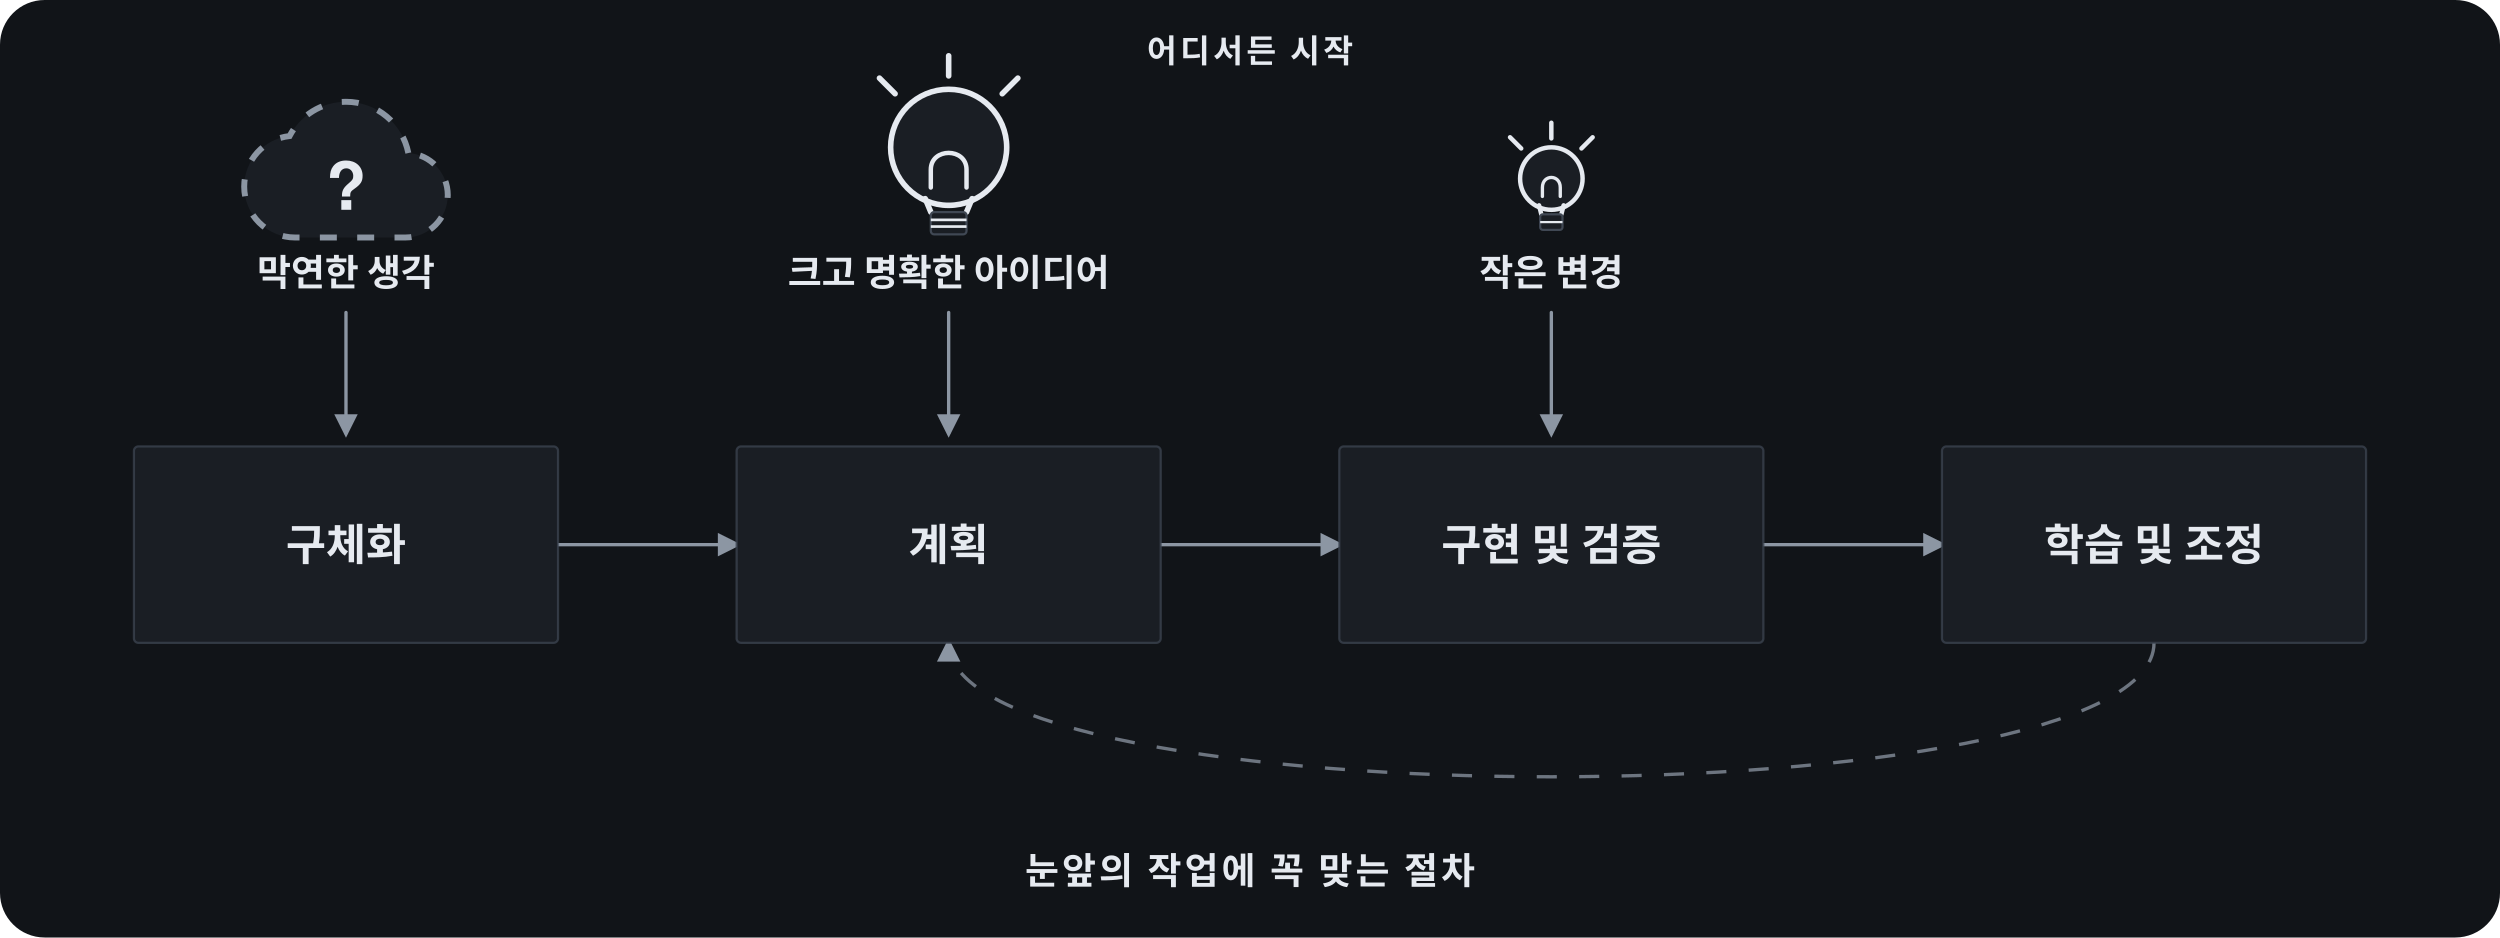
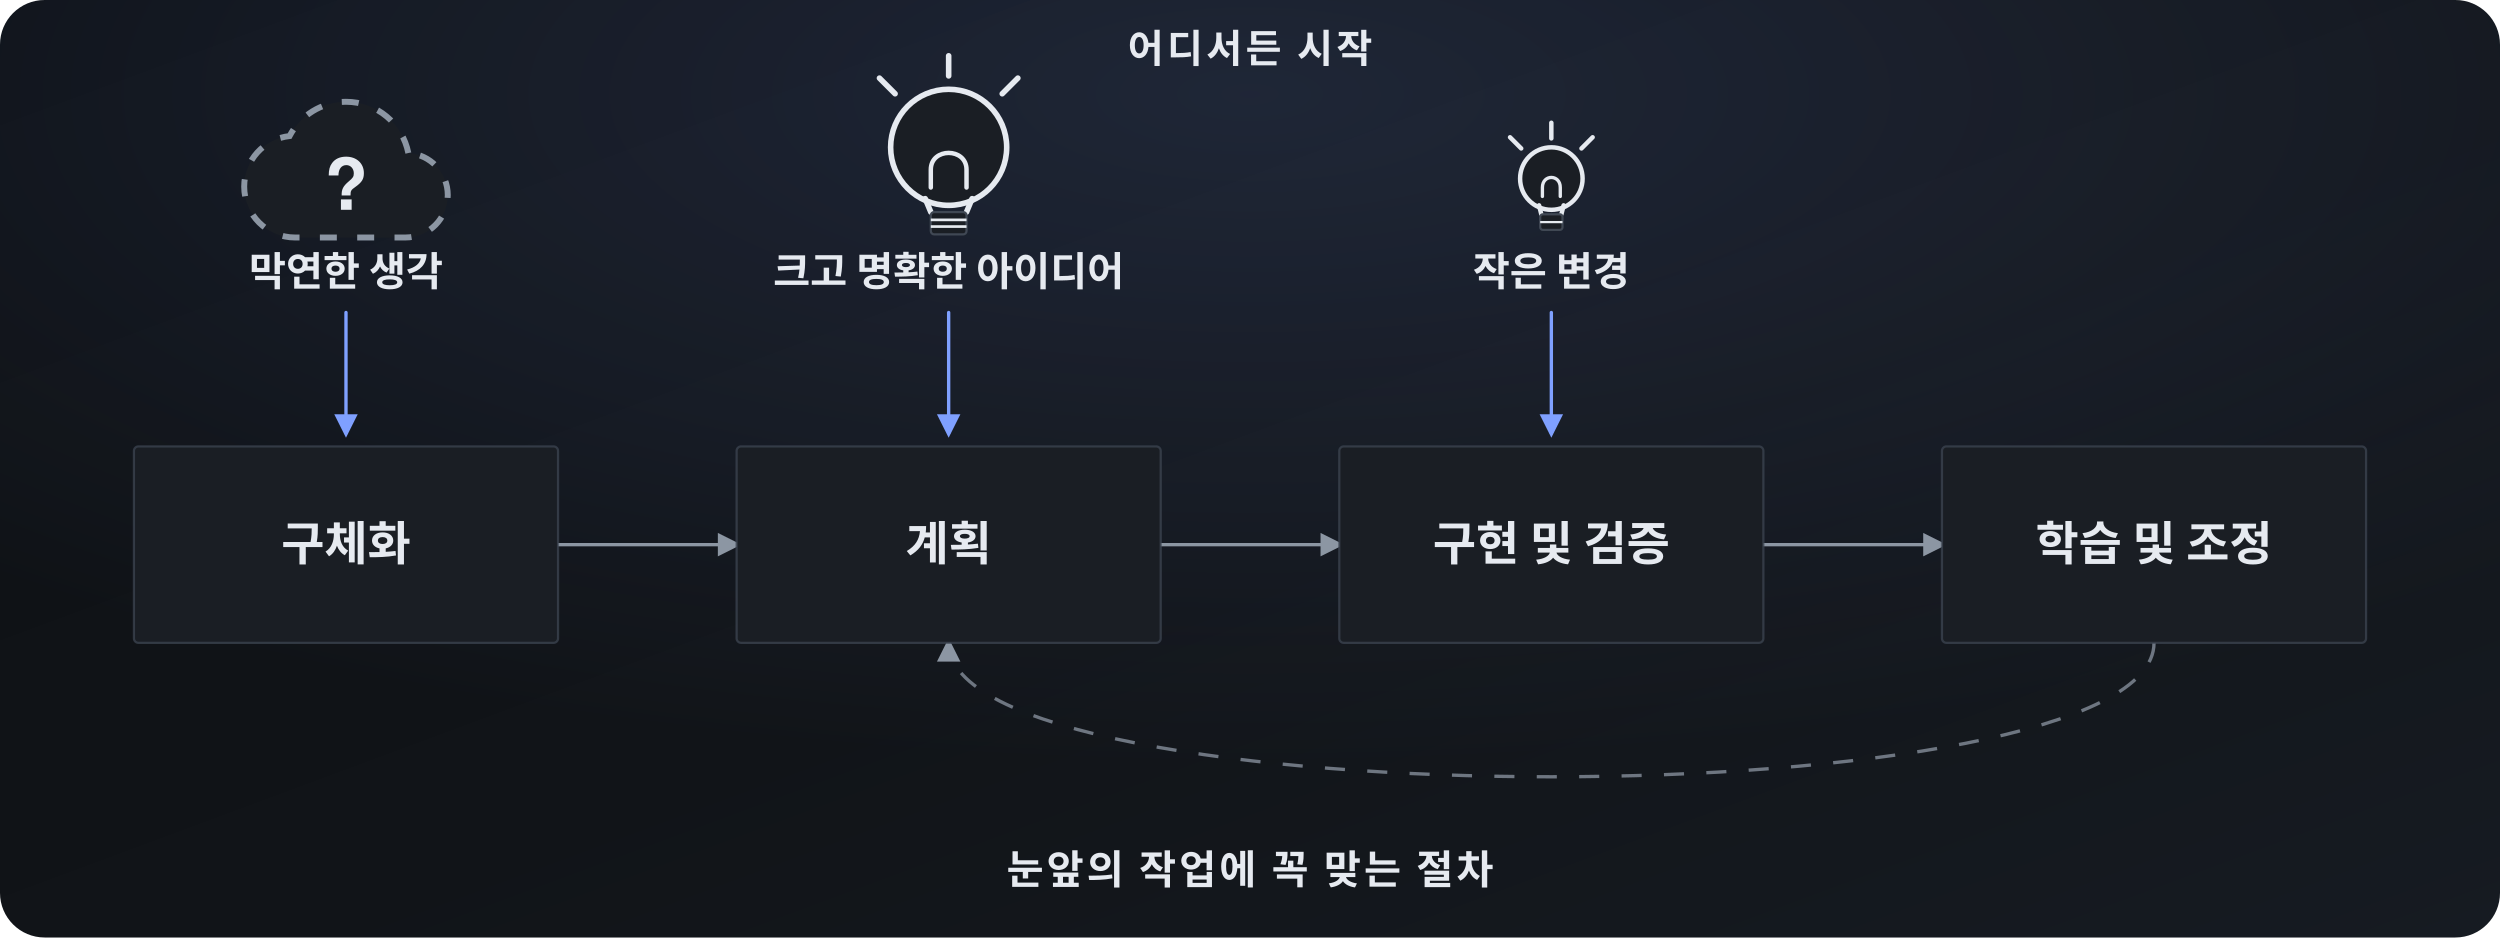
<svg xmlns="http://www.w3.org/2000/svg" class="bmad-diagram" width="1120" height="420" viewBox="0 0 1120 420" role="img" aria-labelledby="title description">
  <style>
  .bmad-diagram { font-family: -apple-system, 'Segoe UI', Helvetica, Arial, sans-serif; }
  .bmad-diagram text { fill: #e6eaf0; }
  .bmad-diagram .node { fill: #1a1e24; stroke: #404854; stroke-width: 1; }
  .bmad-diagram .node.hot { stroke: #7fa0ff; }
  .bmad-diagram .gate { fill: #111418; stroke: #7fa0ff; stroke-width: 1.5; }
  .bmad-diagram .chip { fill: #1a1e24; stroke: #404854; stroke-width: 1; }
  .bmad-diagram .chip.ok { fill: rgba(111, 207, 151, 0.1); stroke: #6fcf97; }
  .bmad-diagram .chip.warn { fill: rgba(224, 178, 95, 0.1); stroke: #e0b25f; }
  .bmad-diagram .band { fill: #1a1e24; stroke: #404854; stroke-opacity: 0.28; stroke-width: 1; }
  .bmad-diagram .panel { fill: none; stroke: #404854; stroke-width: 1; stroke-dasharray: 4 4; }
  .bmad-diagram .panel-title { fill: #7fa0ff; }
  .bmad-diagram .edge { fill: none; stroke: #8c96a3; stroke-width: 1.5; }
  .bmad-diagram .edge.soft { stroke-width: 1.25; stroke-dasharray: 4 4; opacity: 0.85; }
  .bmad-diagram .edge.lens { opacity: 0.5; }
+   .bmad-diagram .edge.entry { stroke: #7fa0ff; }
  .bmad-diagram .head { fill: #8c96a3; }
+   .bmad-diagram .head.accent { fill: #7fa0ff; }
  .bmad-diagram .glyph { fill: #8c96a3; }
  .bmad-diagram .glyph .fold { fill: #111418; opacity: 0.5; }
  .bmad-diagram .n { font-size: 14px; font-weight: 500; letter-spacing: -0.012em; text-anchor: middle; }
  .bmad-diagram .n.small { font-size: 12.5px; font-weight: 600; text-anchor: start; }
  .bmad-diagram .sub { font-size: 11.5px; fill: #8c96a3; }
  .bmad-diagram .sub.mid { text-anchor: middle; }
  .bmad-diagram .mono { font-family: ui-monospace, SFMono-Regular, Menlo, monospace; }
  .bmad-diagram .k {
    font-family: ui-monospace, SFMono-Regular, Menlo, monospace;
    font-size: 10px;
    letter-spacing: 0.09em;
    text-transform: uppercase;
    fill: #8c96a3;
  }
  </style>
-   <rect width="1120" height="420" rx="20" fill="#111418" />
+   <defs>
+     <linearGradient id="ground" x1="0" y1="0" x2="1" y2="1">
+       <stop offset="0" stop-color="#0d1014" />
+       <stop offset="0.55" stop-color="#111418" />
+       <stop offset="1" stop-color="#161b22" />
+     </linearGradient>
+     <radialGradient id="wash" cx="0.5" cy="0.1" r="0.72">
+       <stop offset="0" stop-color="#7fa0ff" stop-opacity="0.14" />
+       <stop offset="1" stop-color="#7fa0ff" stop-opacity="0" />
+     </radialGradient>
+   </defs>
+   <rect width="1120" height="420" rx="20" fill="url(#ground)" />
+   <rect width="1120" height="420" rx="20" fill="url(#wash)" />
  <defs>
    <marker id="arrow" viewBox="0 0 10 10" refX="8" refY="5" markerWidth="7" markerHeight="7" orient="auto-start-reverse">
      <path class="head" d="M 0 0 L 10 5 L 0 10 z" />
    </marker>
-     <marker id="arrow-gold" viewBox="0 0 10 10" refX="8" refY="5" markerWidth="7" markerHeight="7" orient="auto-start-reverse">
-       <path class="head" d="M 0 0 L 10 5 L 0 10 z" />
+     <marker id="arrow-entry" viewBox="0 0 10 10" refX="8" refY="5" markerWidth="7" markerHeight="7" orient="auto-start-reverse">
+       <path class="head accent" d="M 0 0 L 10 5 L 0 10 z" />
    </marker>
  </defs>
-   <path class="edge" d="M155 140V194" stroke-linecap="round" marker-end="url(#arrow-gold)" />
-   <path class="edge" d="M425 140V194" stroke-linecap="round" marker-end="url(#arrow-gold)" />
-   <path class="edge" d="M695 140V194" stroke-linecap="round" marker-end="url(#arrow-gold)" />
+   <path class="edge entry" d="M155 140V194" stroke-linecap="round" marker-end="url(#arrow-entry)" />
+   <path class="edge entry" d="M425 140V194" stroke-linecap="round" marker-end="url(#arrow-entry)" />
+   <path class="edge entry" d="M695 140V194" stroke-linecap="round" marker-end="url(#arrow-entry)" />
  <path class="edge" d="M250 244H330" stroke-linecap="round" marker-end="url(#arrow)" />
  <path class="edge" d="M520 244H600" stroke-linecap="round" marker-end="url(#arrow)" />
  <path class="edge" d="M790 244H870" stroke-linecap="round" marker-end="url(#arrow)" />
  <path class="edge" d="M965 288C965 368 425 368 425 288" fill="none" stroke-opacity=".75" stroke-dasharray="9 10" marker-end="url(#arrow)" />
  <g transform="translate(155 76) scale(3.8) translate(-12 -12)">
    <path d="M19.35 10.04C18.67 6.59 15.64 4 12 4 9.11 4 6.6 5.64 5.35 8.04 2.34 8.36 0 10.91 0 14c0 3.31 2.69 6 6 6h13c2.76 0 5-2.24 5-5 0-2.64-2.05-4.78-4.65-4.96z" fill="#1a1e24" stroke="#8c96a3" stroke-width=".7" stroke-dasharray="2 2.4" />
  </g>
  <circle cx="425" cy="66" r="26" fill="#1a1e24" stroke="#e6eaf0" stroke-width="2.5" />
  <path d="M417 84V76C417 66 433 66 433 76V84" fill="none" stroke="#e6eaf0" stroke-width="2" stroke-linecap="round" />
  <path d="M414.5 89L417 95M435.5 89L433 95" stroke="#e6eaf0" stroke-width="2.5" stroke-linecap="round" />
  <rect class="node" x="417" y="95" width="16" height="10" rx="1.5" stroke="#e6eaf0" stroke-width="2.5" />
  <path d="M417 98.5H433M417 101.5H433" stroke="#e6eaf0" stroke-width="1.2" />
  <path d="M401 42L394 35M449 42L456 35M425 34V25" stroke="#e6eaf0" stroke-width="2.5" stroke-linecap="round" />
  <circle cx="695" cy="80" r="14" fill="#1a1e24" stroke="#e6eaf0" stroke-width="2" />
  <path d="M691 88V84C691 78 699 78 699 84V88" fill="none" stroke="#e6eaf0" stroke-width="1.5" stroke-linecap="round" />
  <path d="M689.5 92L690.5 96M700.5 92L699.5 96" stroke="#e6eaf0" stroke-width="2" stroke-linecap="round" />
  <rect class="node" x="690" y="96" width="10" height="7" rx="1.2" stroke="#e6eaf0" stroke-width="2" />
  <path d="M690 99.5H700" stroke="#e6eaf0" stroke-width="1" />
  <path d="M681.5 66.5L676.5 61.5M708.5 66.5L713.5 61.5M695 62V55" stroke="#e6eaf0" stroke-width="2" stroke-linecap="round" />
  <g text-anchor="middle">
-     <text x="560" y="28" fill="#e6eaf0" font-size="14.5" font-weight="700" letter-spacing="1.5" data-i18n="start-anywhere">어디서든 시작</text>
-     <text x="155" y="94" fill="#8c96a3" font-size="29.7" font-weight="700" data-i18n="label">?</text>
-     <text x="155" y="128" fill="#e6eaf0" font-size="16.5" font-weight="600" data-i18n="vague-notion">막연한 생각</text>
-     <text x="425" y="128" fill="#e6eaf0" font-size="16.5" font-weight="600" data-i18n="big-clear-idea">크고 명확한 아이디어</text>
-     <text x="695" y="128" fill="#e6eaf0" font-size="16.5" font-weight="600" data-i18n="small-change">작은 변경</text>
+     <text x="560" y="28" fill="#e6eaf0" font-size="17.5" font-weight="700" letter-spacing="1.5" data-i18n="start-anywhere">어디서든 시작</text>
+     <text x="155" y="94" fill="#8c96a3" font-size="32" font-weight="700" data-i18n="label">?</text>
+     <text x="155" y="128" fill="#e6eaf0" font-size="18" font-weight="600" data-i18n="vague-notion">막연한 생각</text>
+     <text x="425" y="128" fill="#e6eaf0" font-size="18" font-weight="600" data-i18n="big-clear-idea">크고 명확한 아이디어</text>
+     <text x="695" y="128" fill="#e6eaf0" font-size="18" font-weight="600" data-i18n="small-change">작은 변경</text>
    <g transform="translate(60 200)">
      <rect class="node" width="190" height="88" rx="2" stroke-opacity=".7" />
-       <text x="95" y="51" fill="#e6eaf0" font-size="19.5" font-weight="600" data-i18n="clarify">구체화</text>
+       <text x="95" y="51" fill="#e6eaf0" font-size="21" font-weight="600" data-i18n="clarify">구체화</text>
    </g>
    <g transform="translate(330 200)">
      <rect class="node" width="190" height="88" rx="2" stroke-opacity=".7" />
-       <text x="95" y="51" fill="#e6eaf0" font-size="19.5" font-weight="600" data-i18n="plan">계획</text>
+       <text x="95" y="51" fill="#e6eaf0" font-size="21" font-weight="600" data-i18n="plan">계획</text>
    </g>
    <g transform="translate(600 200)">
      <rect class="node" width="190" height="88" rx="2" stroke-opacity=".7" />
-       <text x="95" y="51" fill="#e6eaf0" font-size="19.5" font-weight="600" data-i18n="build-and-verify">구현 및 검증</text>
+       <text x="95" y="51" fill="#e6eaf0" font-size="21" font-weight="600" data-i18n="build-and-verify">구현 및 검증</text>
    </g>
    <g transform="translate(870 200)">
      <rect class="node" width="190" height="88" rx="2" stroke-opacity=".7" />
-       <text x="95" y="51" fill="#e6eaf0" font-size="19.5" font-weight="600" data-i18n="learn-and-adjust">학습 및 조정</text>
+       <text x="95" y="51" fill="#e6eaf0" font-size="21" font-weight="600" data-i18n="learn-and-adjust">학습 및 조정</text>
    </g>
-     <text x="560" y="396" fill="#8c96a3" font-size="16.5" font-weight="600" letter-spacing="1.4" data-i18n="right-sized-for-the-work-in-front-">눈앞의 작업에 꼭 맞는 절차</text>
+     <text x="560" y="396" fill="#8c96a3" font-size="18" font-weight="600" letter-spacing="1.4" data-i18n="right-sized-for-the-work-in-front-">눈앞의 작업에 꼭 맞는 절차</text>
  </g>
</svg>
